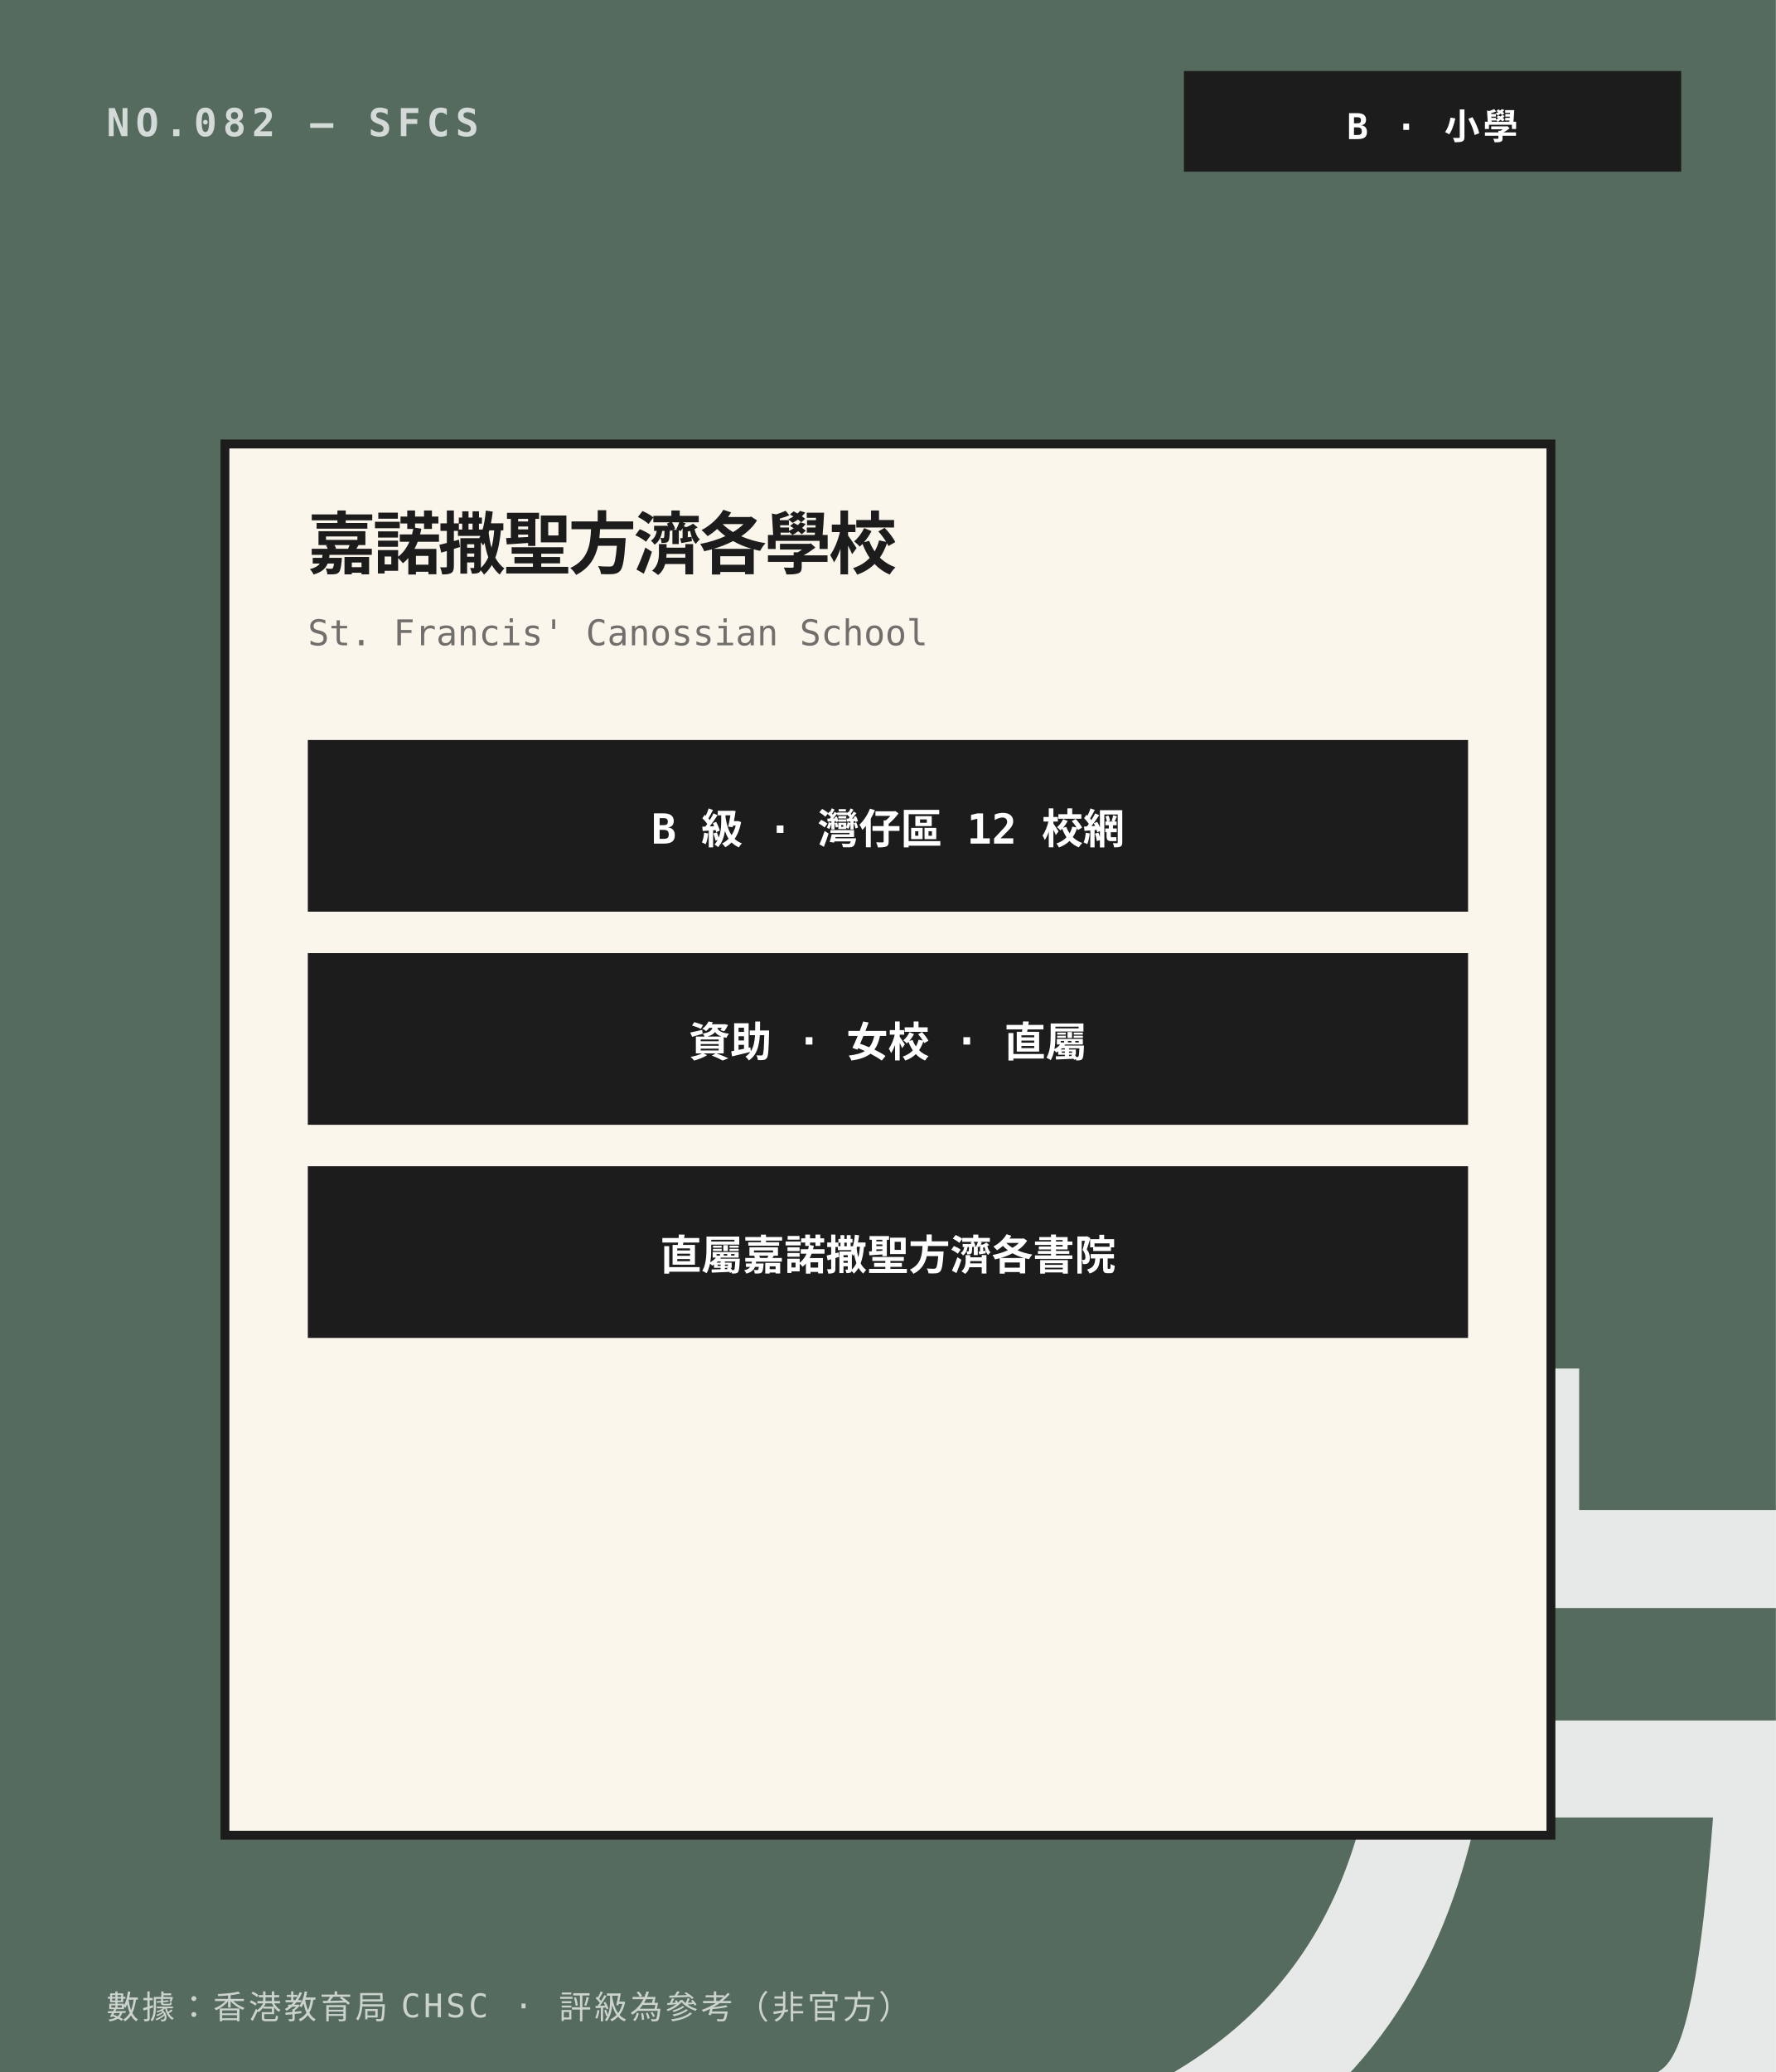
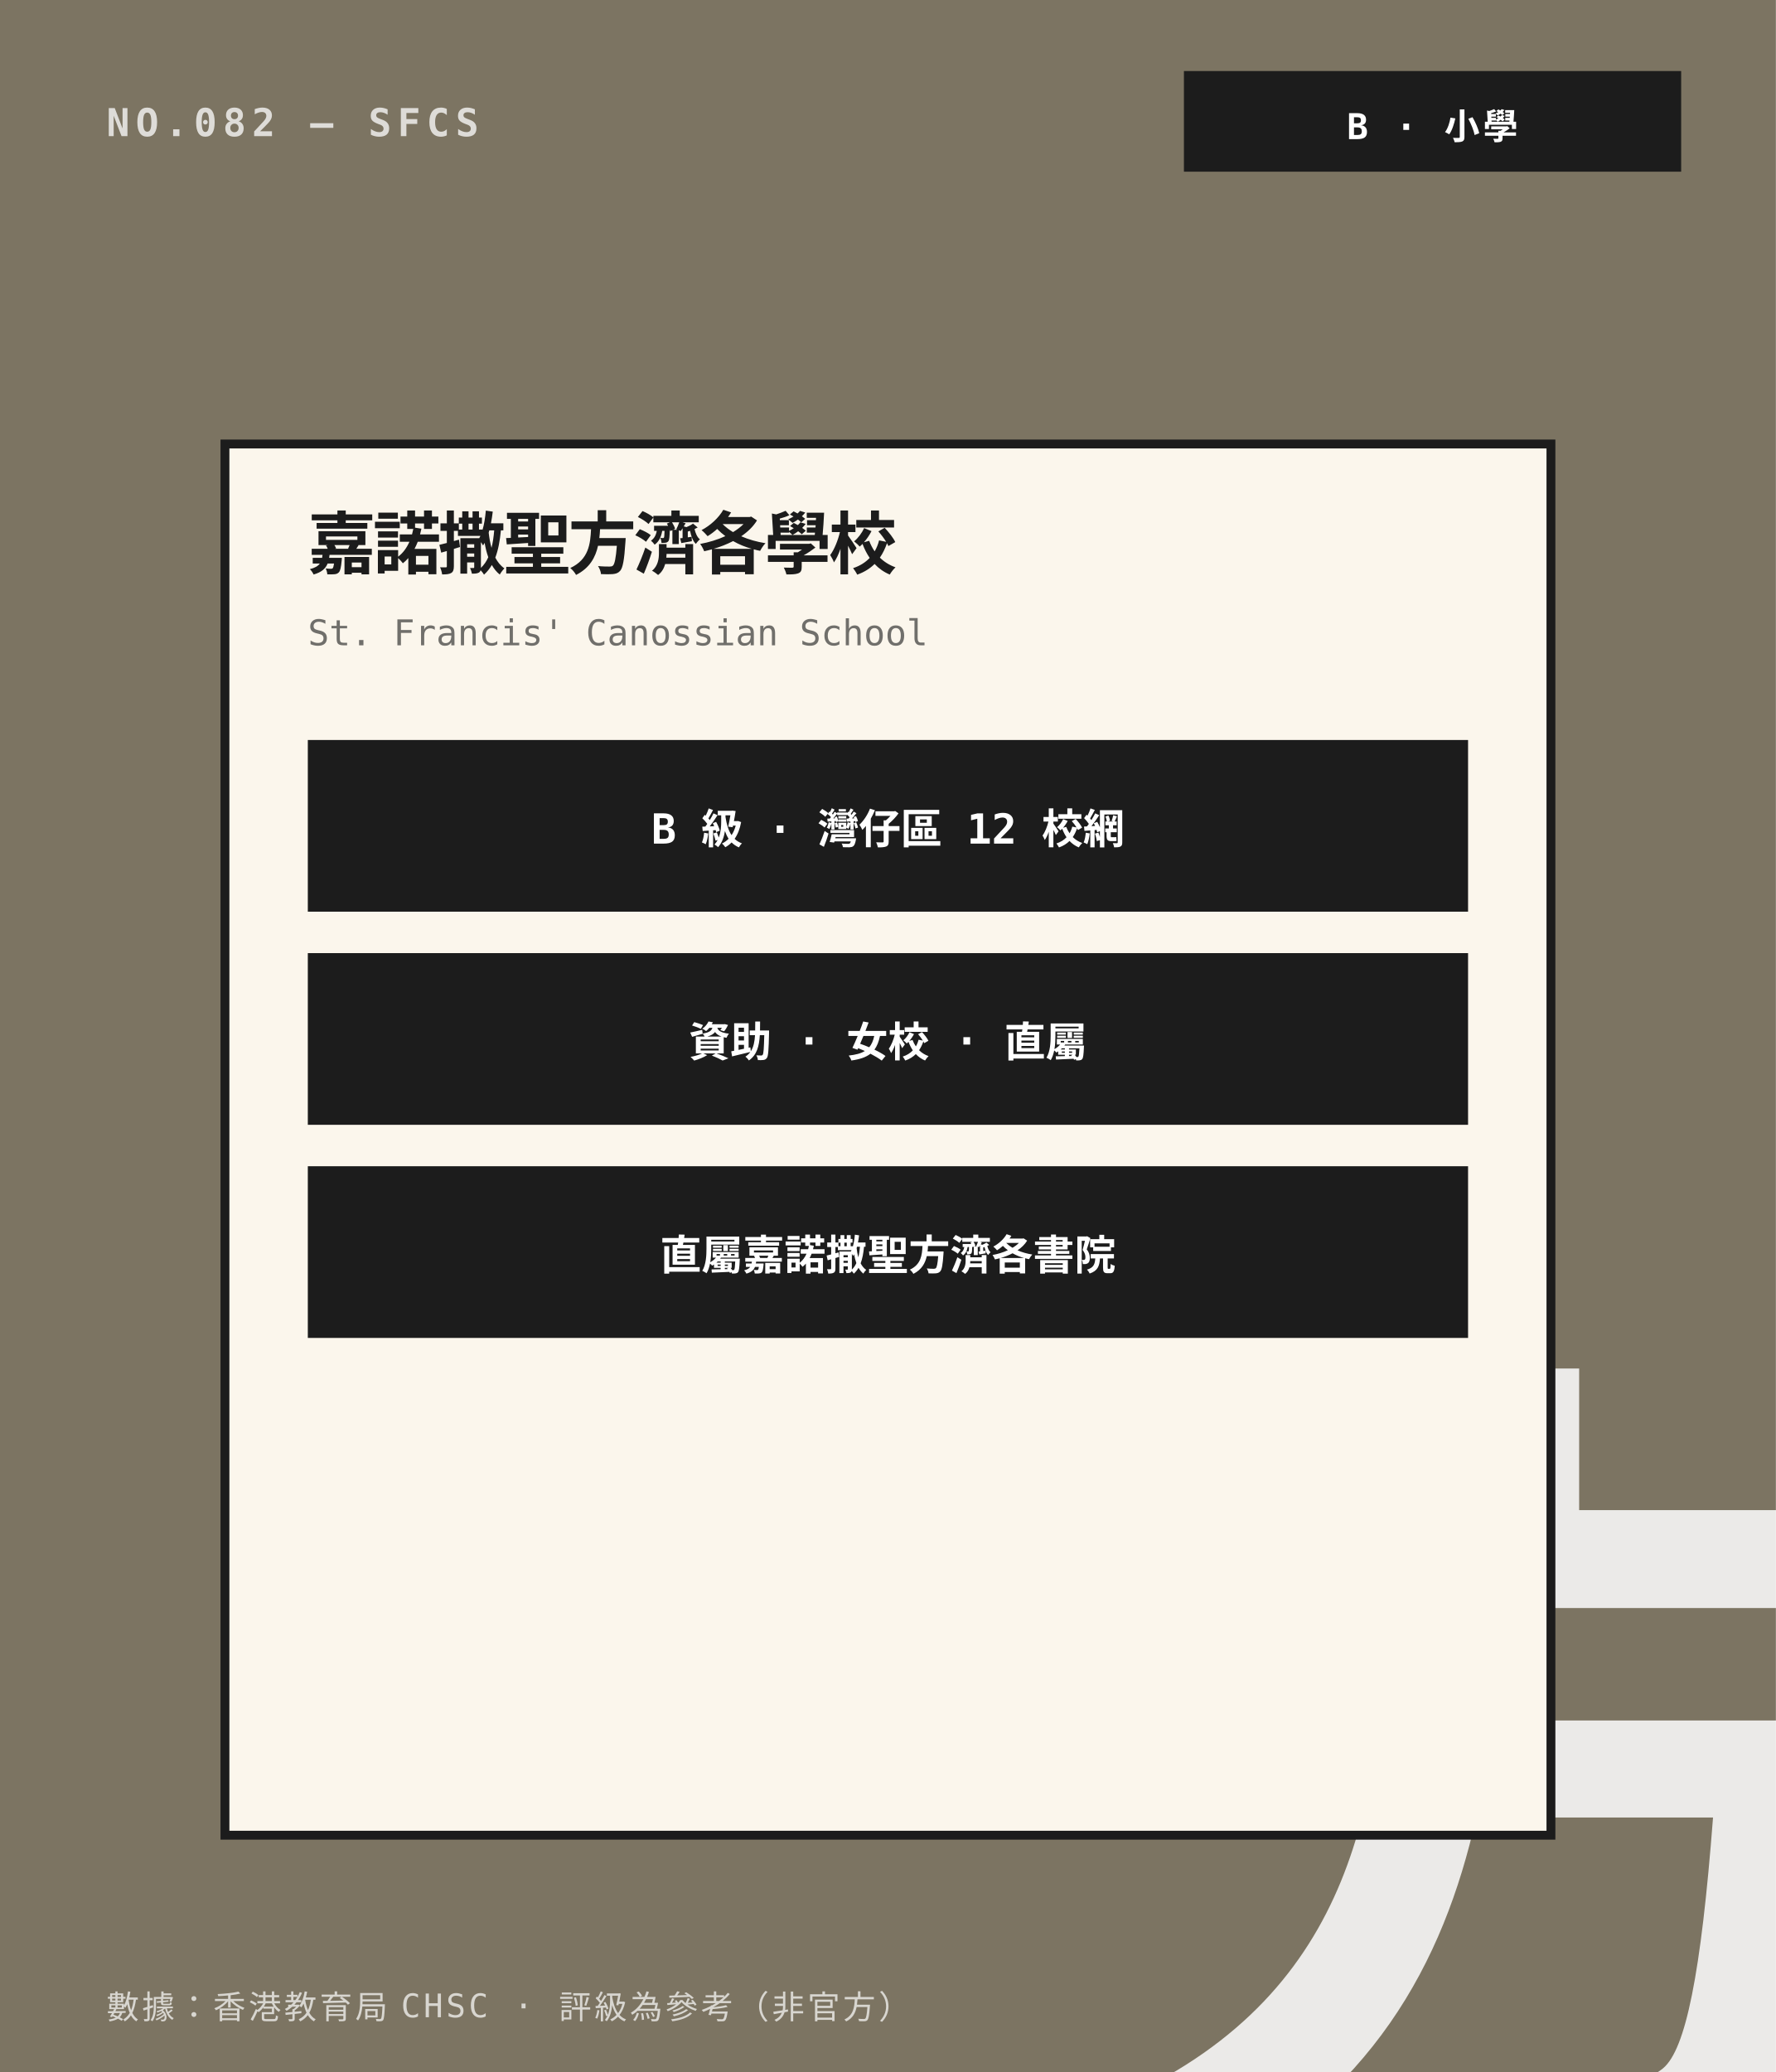
<svg xmlns="http://www.w3.org/2000/svg" width="600" height="700" viewBox="0 0 600 700">
-   <rect width="600" height="700" fill="#556B5E" />
+   <rect width="600" height="700" fill="#7C7462" />
  <rect x="400" y="24" width="168" height="34" fill="#1C1C1C" />
  <text x="484" y="47" text-anchor="middle" font-family="ui-monospace, Menlo, monospace" font-size="12" font-weight="800" fill="#FFFFFF" letter-spacing="1">B · 小學</text>
  <text x="372" y="710" font-family="Georgia, 'Times New Roman', serif" font-size="290" font-weight="800" fill="rgba(255,255,255,.85)" letter-spacing="-16">方</text>
  <text x="36" y="46" font-family="ui-monospace, Menlo, monospace" font-size="13" font-weight="600" fill="rgba(255,255,255,.75)" letter-spacing="2">NO.082 — SFCS</text>
  <rect x="76" y="150" width="448" height="470" fill="#FBF6EC" stroke="#1C1C1C" stroke-width="3" />
  <text x="104" y="192" font-family="Georgia, 'Times New Roman', serif" font-size="23" font-weight="800" fill="#1C1C1C" letter-spacing="-1">嘉諾撒聖方濟各學校</text>
  <text x="104" y="218" font-family="ui-monospace, Menlo, monospace" font-size="12" fill="rgba(28,28,28,.62)">St. Francis' Canossian School</text>
  <rect x="104" y="250" width="392" height="58" fill="#1C1C1C" />
  <text x="300" y="285" text-anchor="middle" font-family="ui-monospace, Menlo, monospace" font-size="14" font-weight="800" fill="#FFFFFF">B 級 · 灣仔區 12 校網</text>
  <rect x="104" y="322" width="392" height="58" fill="#1C1C1C" />
  <text x="300" y="357" text-anchor="middle" font-family="ui-monospace, Menlo, monospace" font-size="14" font-weight="800" fill="#FFFFFF">資助 · 女校 · 直屬</text>
  <rect x="104" y="394" width="392" height="58" fill="#1C1C1C" />
  <text x="300" y="429" text-anchor="middle" font-family="ui-monospace, Menlo, monospace" font-size="14" font-weight="800" fill="#FFFFFF">直屬嘉諾撒聖方濟各書院</text>
  <text x="36" y="682" font-family="ui-monospace, Menlo, monospace" font-size="11" fill="rgba(255,255,255,.7)" letter-spacing="1">數據：香港教育局 CHSC · 評級為參考（非官方）</text>
</svg>
